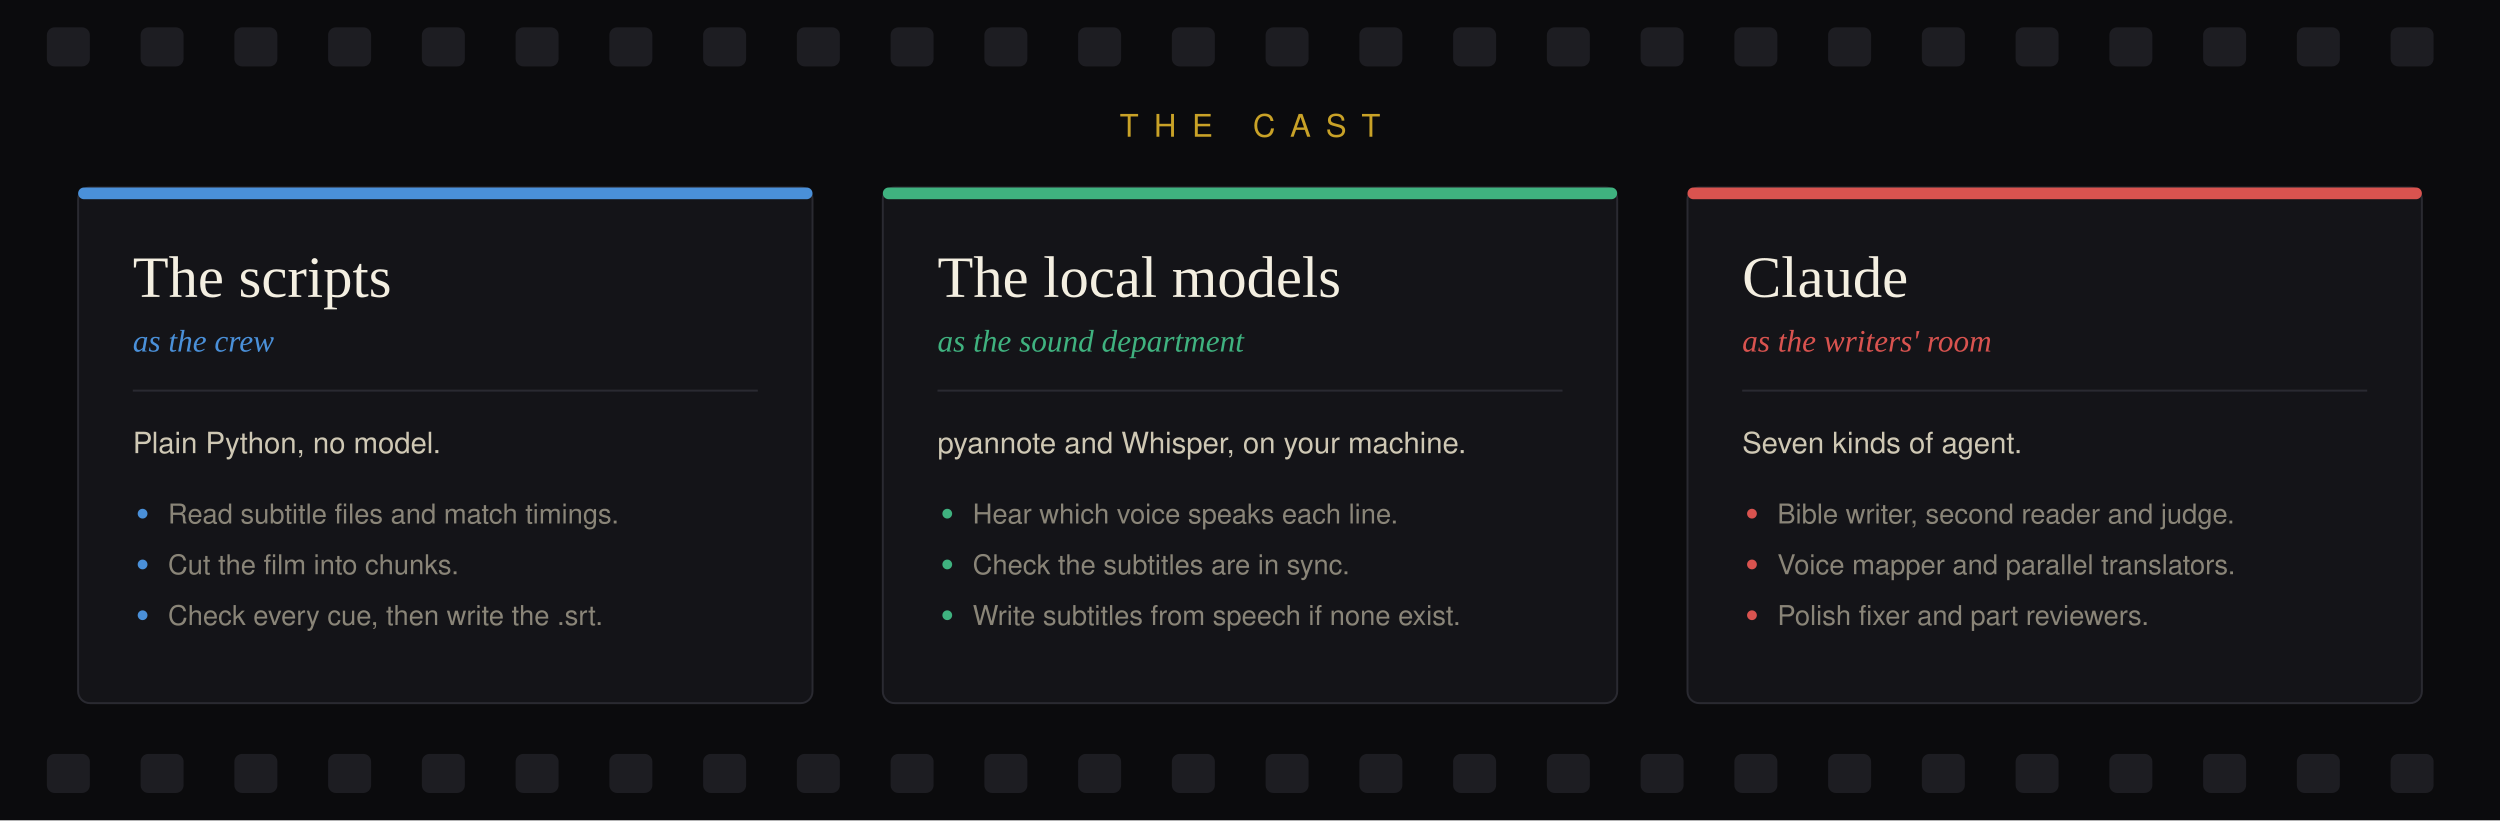
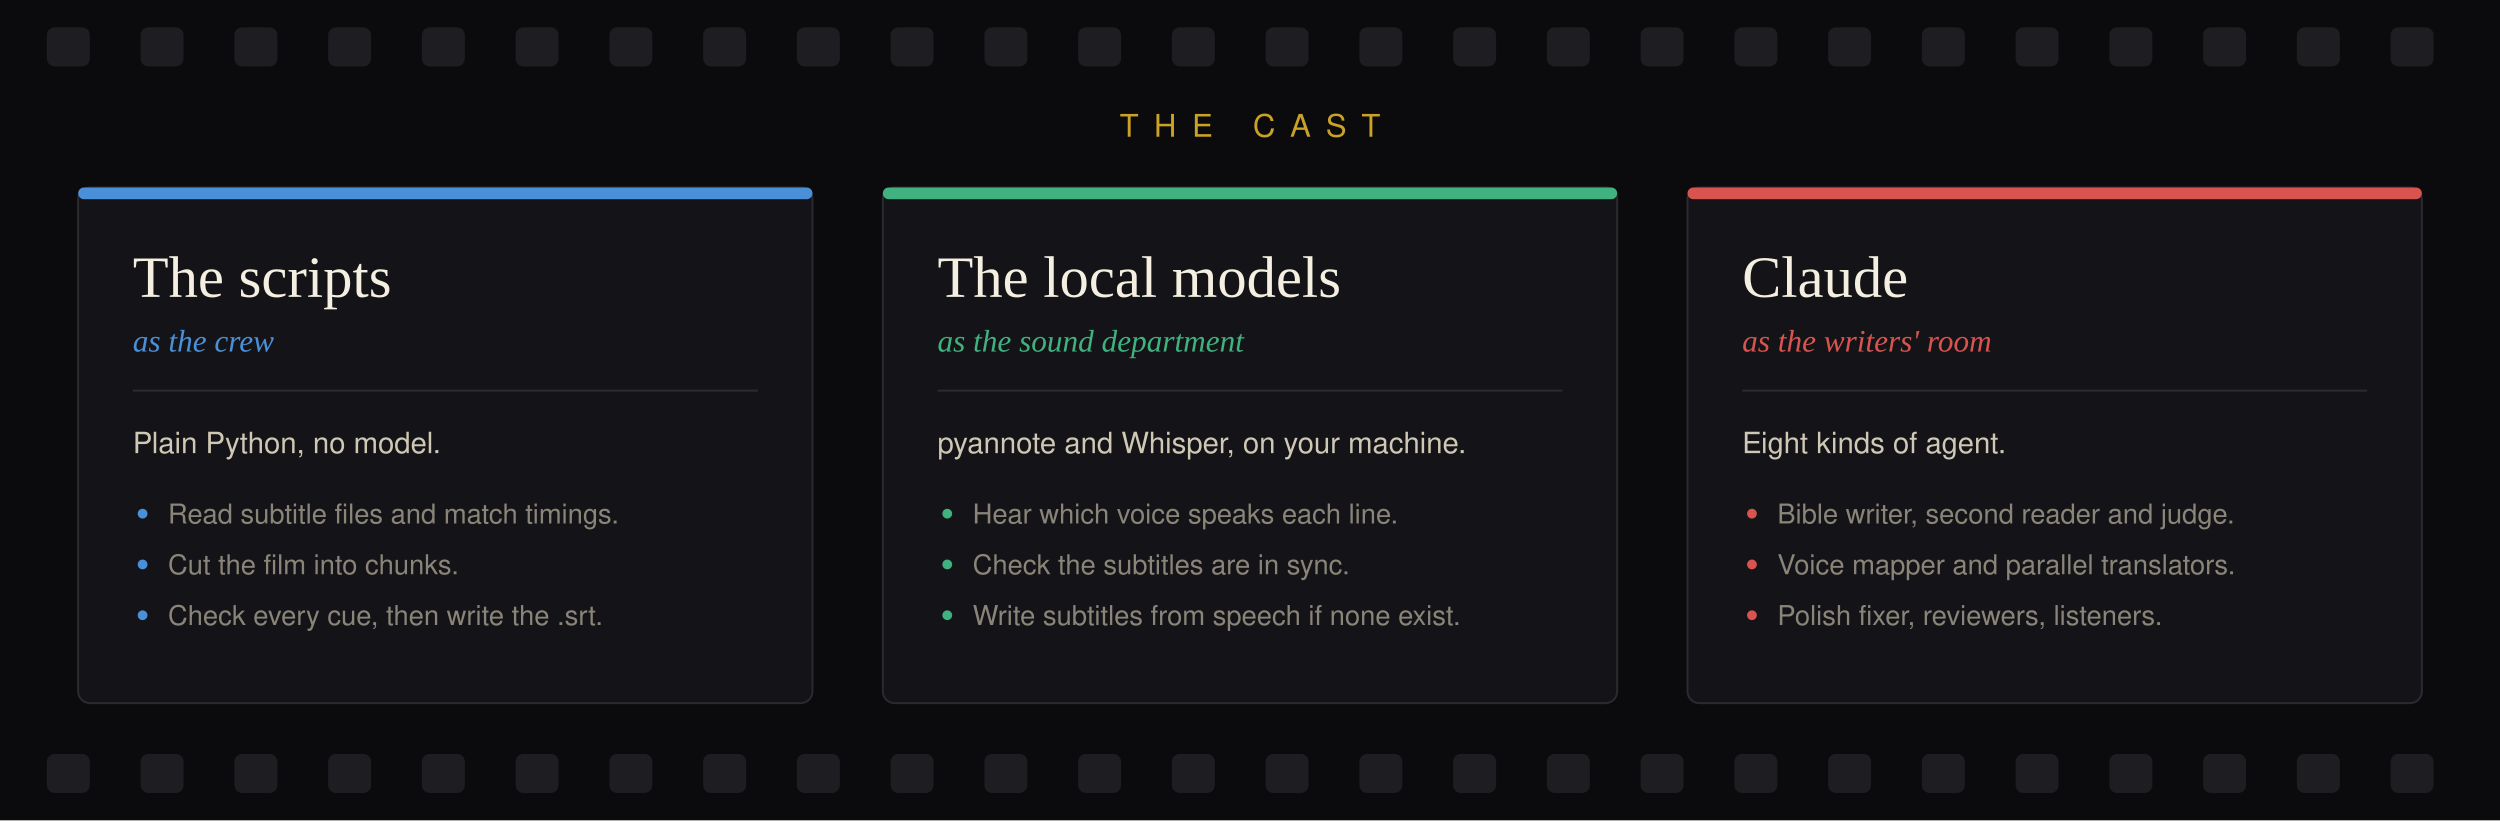
<svg xmlns="http://www.w3.org/2000/svg" viewBox="0 0 1280 420" width="1280" height="420" role="img" aria-labelledby="t d">
  <rect width="1280" height="420" fill="#0b0b0d" />
  <rect x="24" y="14" width="22" height="20" rx="4" fill="#1d1d22" />
  <rect x="72" y="14" width="22" height="20" rx="4" fill="#1d1d22" />
  <rect x="120" y="14" width="22" height="20" rx="4" fill="#1d1d22" />
  <rect x="168" y="14" width="22" height="20" rx="4" fill="#1d1d22" />
  <rect x="216" y="14" width="22" height="20" rx="4" fill="#1d1d22" />
  <rect x="264" y="14" width="22" height="20" rx="4" fill="#1d1d22" />
  <rect x="312" y="14" width="22" height="20" rx="4" fill="#1d1d22" />
  <rect x="360" y="14" width="22" height="20" rx="4" fill="#1d1d22" />
  <rect x="408" y="14" width="22" height="20" rx="4" fill="#1d1d22" />
  <rect x="456" y="14" width="22" height="20" rx="4" fill="#1d1d22" />
  <rect x="504" y="14" width="22" height="20" rx="4" fill="#1d1d22" />
  <rect x="552" y="14" width="22" height="20" rx="4" fill="#1d1d22" />
  <rect x="600" y="14" width="22" height="20" rx="4" fill="#1d1d22" />
  <rect x="648" y="14" width="22" height="20" rx="4" fill="#1d1d22" />
  <rect x="696" y="14" width="22" height="20" rx="4" fill="#1d1d22" />
  <rect x="744" y="14" width="22" height="20" rx="4" fill="#1d1d22" />
  <rect x="792" y="14" width="22" height="20" rx="4" fill="#1d1d22" />
  <rect x="840" y="14" width="22" height="20" rx="4" fill="#1d1d22" />
  <rect x="888" y="14" width="22" height="20" rx="4" fill="#1d1d22" />
  <rect x="936" y="14" width="22" height="20" rx="4" fill="#1d1d22" />
  <rect x="984" y="14" width="22" height="20" rx="4" fill="#1d1d22" />
  <rect x="1032" y="14" width="22" height="20" rx="4" fill="#1d1d22" />
  <rect x="1080" y="14" width="22" height="20" rx="4" fill="#1d1d22" />
  <rect x="1128" y="14" width="22" height="20" rx="4" fill="#1d1d22" />
  <rect x="1176" y="14" width="22" height="20" rx="4" fill="#1d1d22" />
  <rect x="1224" y="14" width="22" height="20" rx="4" fill="#1d1d22" />
  <rect x="24" y="386" width="22" height="20" rx="4" fill="#1d1d22" />
  <rect x="72" y="386" width="22" height="20" rx="4" fill="#1d1d22" />
  <rect x="120" y="386" width="22" height="20" rx="4" fill="#1d1d22" />
  <rect x="168" y="386" width="22" height="20" rx="4" fill="#1d1d22" />
  <rect x="216" y="386" width="22" height="20" rx="4" fill="#1d1d22" />
  <rect x="264" y="386" width="22" height="20" rx="4" fill="#1d1d22" />
  <rect x="312" y="386" width="22" height="20" rx="4" fill="#1d1d22" />
  <rect x="360" y="386" width="22" height="20" rx="4" fill="#1d1d22" />
  <rect x="408" y="386" width="22" height="20" rx="4" fill="#1d1d22" />
  <rect x="456" y="386" width="22" height="20" rx="4" fill="#1d1d22" />
  <rect x="504" y="386" width="22" height="20" rx="4" fill="#1d1d22" />
  <rect x="552" y="386" width="22" height="20" rx="4" fill="#1d1d22" />
  <rect x="600" y="386" width="22" height="20" rx="4" fill="#1d1d22" />
  <rect x="648" y="386" width="22" height="20" rx="4" fill="#1d1d22" />
  <rect x="696" y="386" width="22" height="20" rx="4" fill="#1d1d22" />
  <rect x="744" y="386" width="22" height="20" rx="4" fill="#1d1d22" />
  <rect x="792" y="386" width="22" height="20" rx="4" fill="#1d1d22" />
  <rect x="840" y="386" width="22" height="20" rx="4" fill="#1d1d22" />
  <rect x="888" y="386" width="22" height="20" rx="4" fill="#1d1d22" />
  <rect x="936" y="386" width="22" height="20" rx="4" fill="#1d1d22" />
  <rect x="984" y="386" width="22" height="20" rx="4" fill="#1d1d22" />
  <rect x="1032" y="386" width="22" height="20" rx="4" fill="#1d1d22" />
  <rect x="1080" y="386" width="22" height="20" rx="4" fill="#1d1d22" />
  <rect x="1128" y="386" width="22" height="20" rx="4" fill="#1d1d22" />
  <rect x="1176" y="386" width="22" height="20" rx="4" fill="#1d1d22" />
  <rect x="1224" y="386" width="22" height="20" rx="4" fill="#1d1d22" />
  <text x="640.0" y="70" text-anchor="middle" font-family="-apple-system, 'Segoe UI', Helvetica, Arial, sans-serif" font-size="16" letter-spacing="8" fill="#c9a227">THE CAST</text>
  <rect x="40" y="96" width="376" height="264" rx="6" fill="#141418" stroke="#2a2a31" />
  <rect x="40" y="96" width="376" height="6" rx="3" fill="#4a90d9" />
  <text x="68" y="152" text-anchor="start" font-family="Georgia, 'Times New Roman', Times, serif" font-size="30" fill="#f4efe1">The scripts</text>
  <text x="68" y="180" text-anchor="start" font-family="Georgia, 'Times New Roman', Times, serif" font-size="16" font-style="italic" fill="#4a90d9">as the crew</text>
  <line x1="68" y1="200" x2="388" y2="200" stroke="#2a2a31" />
  <text x="68" y="232" text-anchor="start" font-family="-apple-system, 'Segoe UI', Helvetica, Arial, sans-serif" font-size="15" fill="#cfc8b4">Plain Python, no model.</text>
  <circle cx="73" cy="263" r="2.5" fill="#4a90d9" />
  <text x="86" y="268" text-anchor="start" font-family="-apple-system, 'Segoe UI', Helvetica, Arial, sans-serif" font-size="14" fill="#8a8578">Read subtitle files and match timings.</text>
  <circle cx="73" cy="289" r="2.5" fill="#4a90d9" />
  <text x="86" y="294" text-anchor="start" font-family="-apple-system, 'Segoe UI', Helvetica, Arial, sans-serif" font-size="14" fill="#8a8578">Cut the film into chunks.</text>
  <circle cx="73" cy="315" r="2.5" fill="#4a90d9" />
  <text x="86" y="320" text-anchor="start" font-family="-apple-system, 'Segoe UI', Helvetica, Arial, sans-serif" font-size="14" fill="#8a8578">Check every cue, then write the .srt.</text>
  <rect x="452" y="96" width="376" height="264" rx="6" fill="#141418" stroke="#2a2a31" />
  <rect x="452" y="96" width="376" height="6" rx="3" fill="#3fb27f" />
  <text x="480" y="152" text-anchor="start" font-family="Georgia, 'Times New Roman', Times, serif" font-size="30" fill="#f4efe1">The local models</text>
  <text x="480" y="180" text-anchor="start" font-family="Georgia, 'Times New Roman', Times, serif" font-size="16" font-style="italic" fill="#3fb27f">as the sound department</text>
  <line x1="480" y1="200" x2="800" y2="200" stroke="#2a2a31" />
  <text x="480" y="232" text-anchor="start" font-family="-apple-system, 'Segoe UI', Helvetica, Arial, sans-serif" font-size="15" fill="#cfc8b4">pyannote and Whisper, on your machine.</text>
  <circle cx="485" cy="263" r="2.5" fill="#3fb27f" />
  <text x="498" y="268" text-anchor="start" font-family="-apple-system, 'Segoe UI', Helvetica, Arial, sans-serif" font-size="14" fill="#8a8578">Hear which voice speaks each line.</text>
  <circle cx="485" cy="289" r="2.5" fill="#3fb27f" />
  <text x="498" y="294" text-anchor="start" font-family="-apple-system, 'Segoe UI', Helvetica, Arial, sans-serif" font-size="14" fill="#8a8578">Check the subtitles are in sync.</text>
  <circle cx="485" cy="315" r="2.5" fill="#3fb27f" />
  <text x="498" y="320" text-anchor="start" font-family="-apple-system, 'Segoe UI', Helvetica, Arial, sans-serif" font-size="14" fill="#8a8578">Write subtitles from speech if none exist.</text>
  <rect x="864" y="96" width="376" height="264" rx="6" fill="#141418" stroke="#2a2a31" />
  <rect x="864" y="96" width="376" height="6" rx="3" fill="#d9534f" />
  <text x="892" y="152" text-anchor="start" font-family="Georgia, 'Times New Roman', Times, serif" font-size="30" fill="#f4efe1">Claude</text>
  <text x="892" y="180" text-anchor="start" font-family="Georgia, 'Times New Roman', Times, serif" font-size="16" font-style="italic" fill="#d9534f">as the writers' room</text>
  <line x1="892" y1="200" x2="1212" y2="200" stroke="#2a2a31" />
-   <text x="892" y="232" text-anchor="start" font-family="-apple-system, 'Segoe UI', Helvetica, Arial, sans-serif" font-size="15" fill="#cfc8b4">Seven kinds of agent.</text>
+   <text x="892" y="232" text-anchor="start" font-family="-apple-system, 'Segoe UI', Helvetica, Arial, sans-serif" font-size="15" fill="#cfc8b4">Eight kinds of agent.</text>
  <circle cx="897" cy="263" r="2.5" fill="#d9534f" />
  <text x="910" y="268" text-anchor="start" font-family="-apple-system, 'Segoe UI', Helvetica, Arial, sans-serif" font-size="14" fill="#8a8578">Bible writer, second reader and judge.</text>
  <circle cx="897" cy="289" r="2.5" fill="#d9534f" />
  <text x="910" y="294" text-anchor="start" font-family="-apple-system, 'Segoe UI', Helvetica, Arial, sans-serif" font-size="14" fill="#8a8578">Voice mapper and parallel translators.</text>
  <circle cx="897" cy="315" r="2.5" fill="#d9534f" />
-   <text x="910" y="320" text-anchor="start" font-family="-apple-system, 'Segoe UI', Helvetica, Arial, sans-serif" font-size="14" fill="#8a8578">Polish fixer and part reviewers.</text>
+   <text x="910" y="320" text-anchor="start" font-family="-apple-system, 'Segoe UI', Helvetica, Arial, sans-serif" font-size="14" fill="#8a8578">Polish fixer, reviewers, listeners.</text>
</svg>
